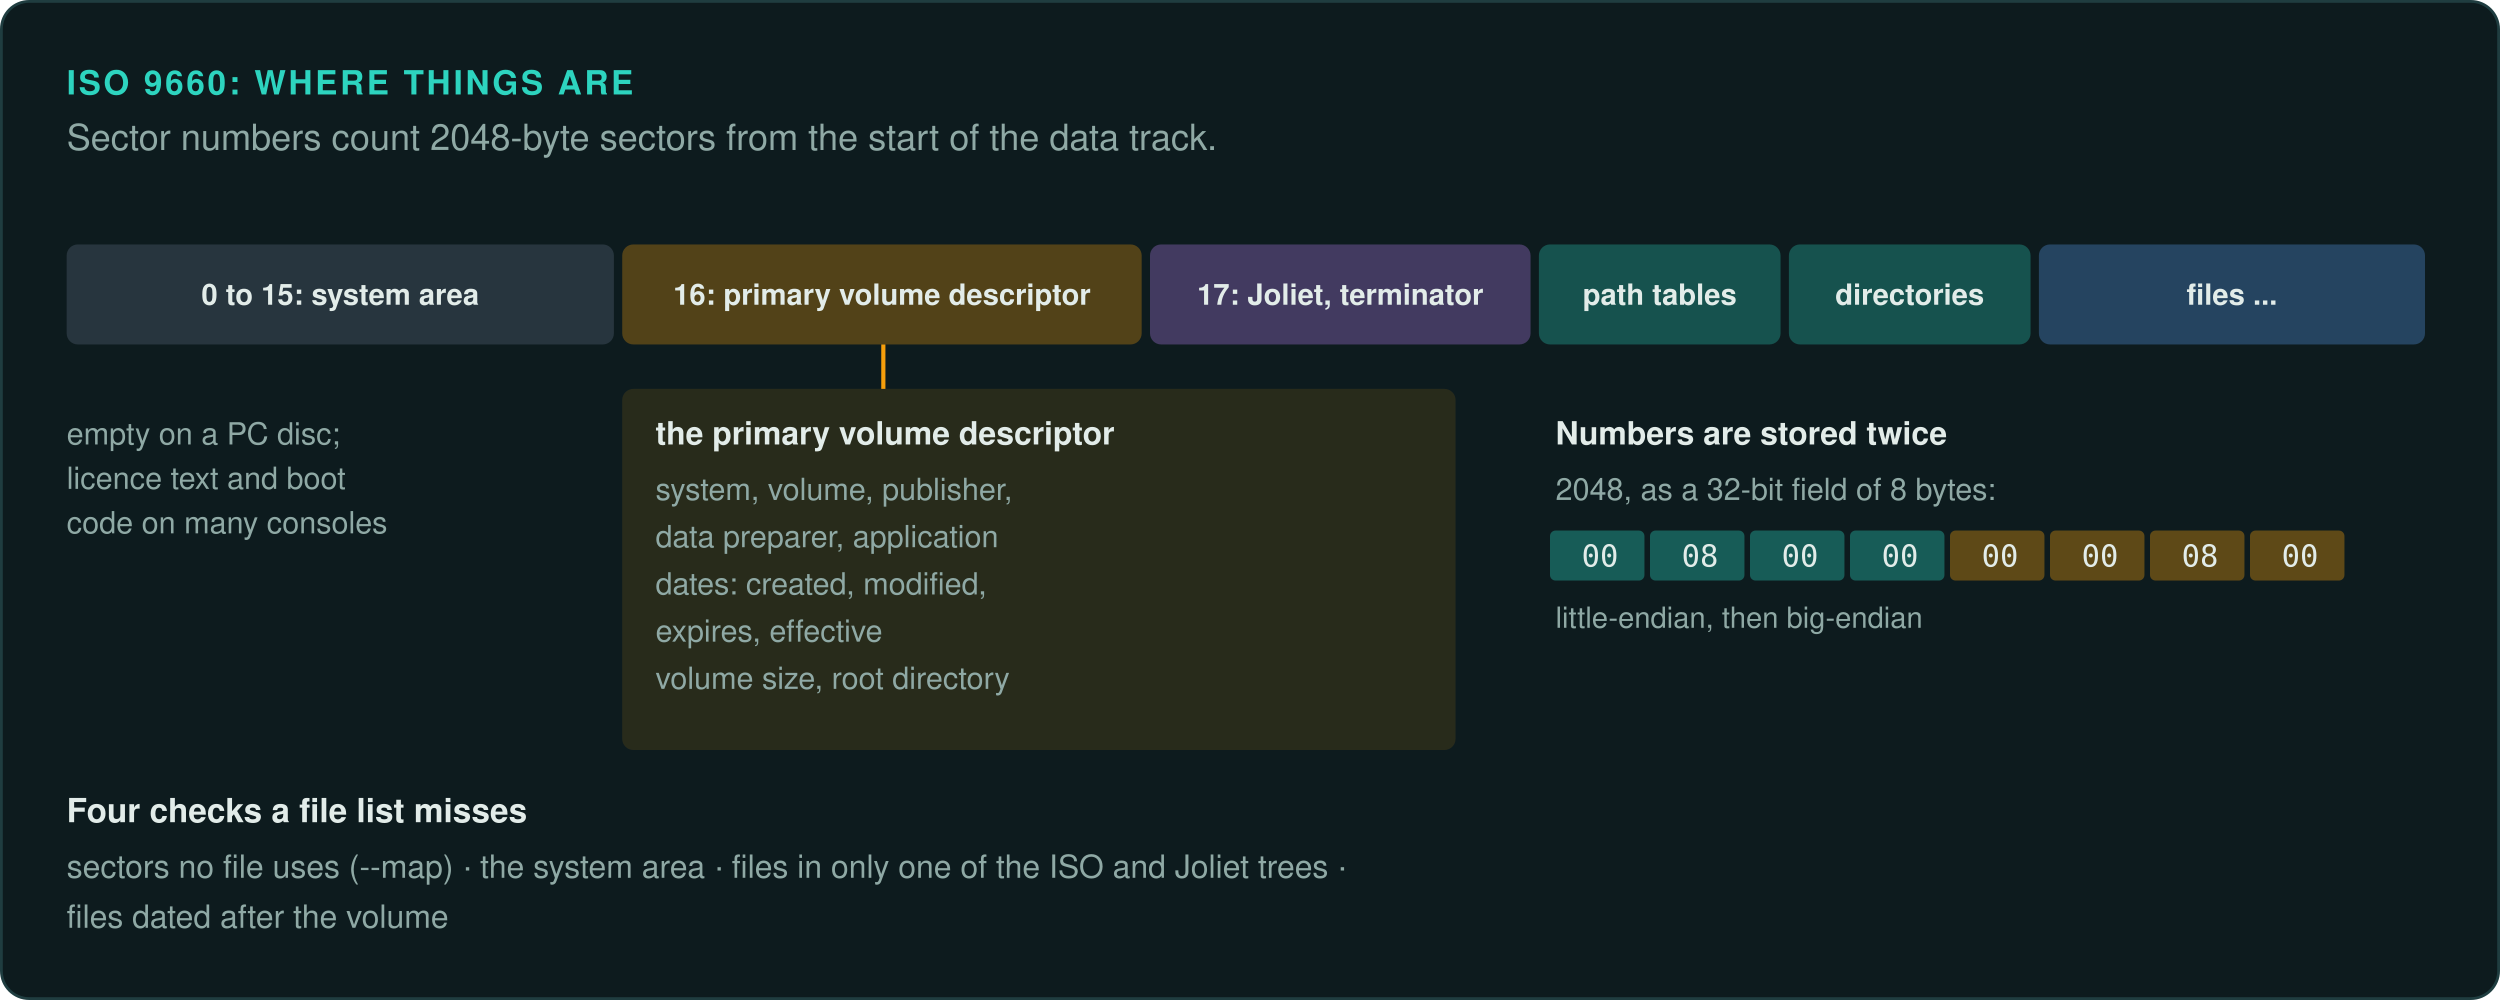
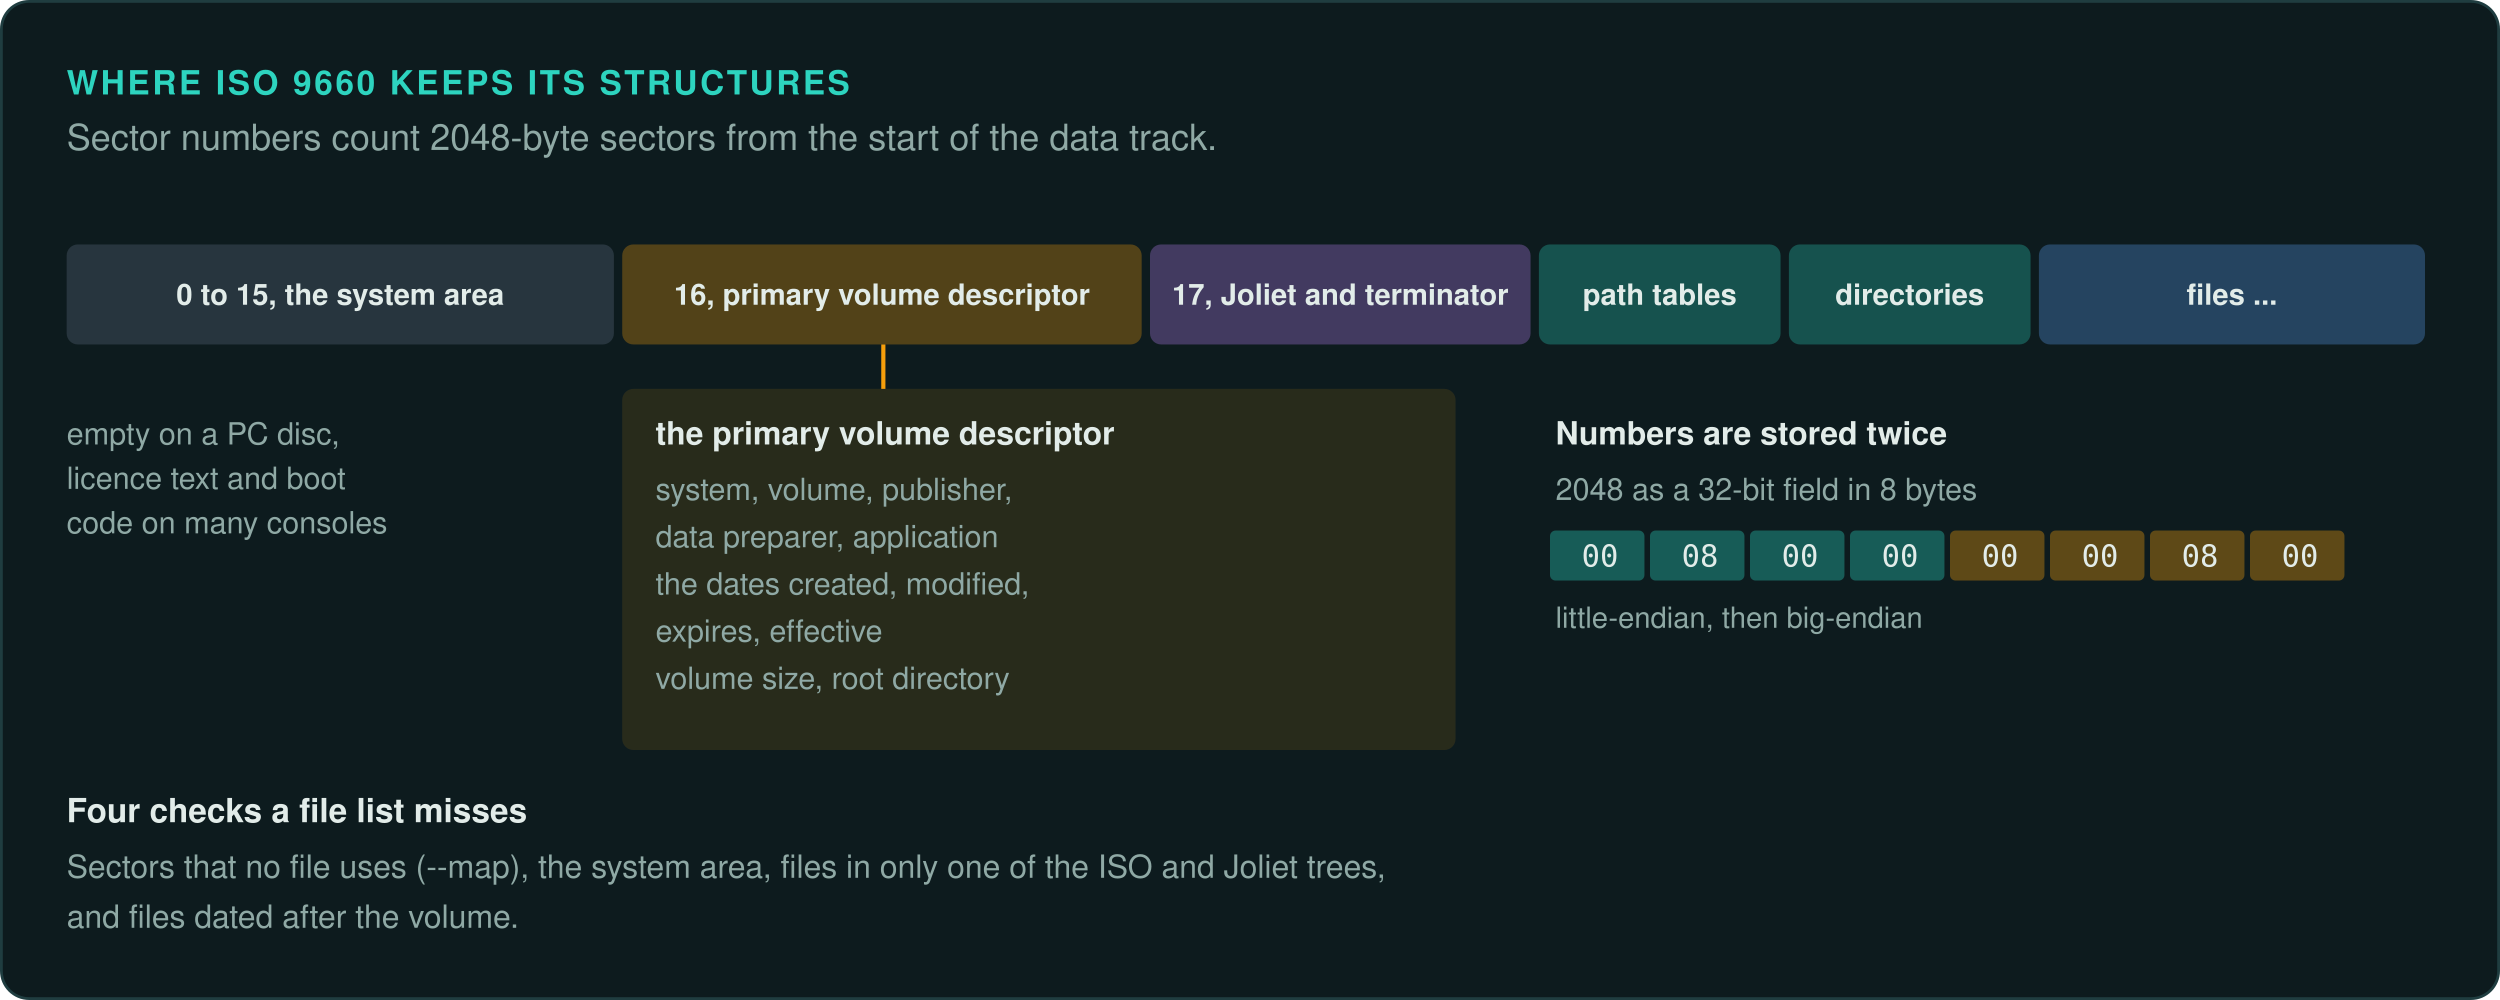
- <svg xmlns="http://www.w3.org/2000/svg" width="900" height="360" viewBox="0 0 900 360" role="img" aria-label="ISO 9660 on a data track: sectors 0 to 15 are the system area, sector 16 holds the primary volume descriptor with names and four dates, then come the path tables, the directories and the files">
+ <svg xmlns="http://www.w3.org/2000/svg" width="900" height="360" viewBox="0 0 900 360" role="img" aria-label="ISO 9660 on a data track. Sectors 0 to 15 are the system area. Sector 16 holds the primary volume descriptor with names and four dates. The path tables, the directories and the files follow">
  <rect x="0.5" y="0.5" width="899" height="359" rx="10" fill="#0d1b1e" stroke="#1f3d40" />
  <defs>
    <marker id="arrow" viewBox="0 0 8 8" refX="7" refY="4" markerWidth="7" markerHeight="7" orient="auto">
      <path d="M0 0L8 4L0 8z" fill="#8fa9a5" />
    </marker>
  </defs>
-   <text x="24.0" y="34.0" font-family="ui-sans-serif, -apple-system, 'Segoe UI', Helvetica, Arial, sans-serif" font-size="12" font-weight="600" fill="#2dd4bf" text-anchor="start" letter-spacing="0.08em">ISO 9660: WHERE THINGS ARE</text>
+   <text x="24.0" y="34.0" font-family="ui-sans-serif, -apple-system, 'Segoe UI', Helvetica, Arial, sans-serif" font-size="12" font-weight="600" fill="#2dd4bf" text-anchor="start" letter-spacing="0.08em">WHERE ISO 9660 KEEPS ITS STRUCTURES</text>
  <text x="24.0" y="54.0" font-family="ui-sans-serif, -apple-system, 'Segoe UI', Helvetica, Arial, sans-serif" font-size="13" font-weight="400" fill="#8fa9a5" text-anchor="start">Sector numbers count 2048-byte sectors from the start of the data track.</text>
  <rect x="24.0" y="88.0" width="197.0" height="36.0" rx="4" fill="#64748b" stroke="none" fill-opacity="0.3" />
-   <text x="122.5" y="109.7" font-family="ui-sans-serif, -apple-system, 'Segoe UI', Helvetica, Arial, sans-serif" font-size="10.5" font-weight="600" fill="#e2ece9" text-anchor="middle">0 to 15: system area</text>
+   <text x="122.5" y="109.7" font-family="ui-sans-serif, -apple-system, 'Segoe UI', Helvetica, Arial, sans-serif" font-size="10.5" font-weight="600" fill="#e2ece9" text-anchor="middle">0 to 15, the system area</text>
  <rect x="224.0" y="88.0" width="187.0" height="36.0" rx="4" fill="#f59e0b" stroke="none" fill-opacity="0.3" />
-   <text x="317.5" y="109.7" font-family="ui-sans-serif, -apple-system, 'Segoe UI', Helvetica, Arial, sans-serif" font-size="10.5" font-weight="600" fill="#e2ece9" text-anchor="middle">16: primary volume descriptor</text>
+   <text x="317.5" y="109.7" font-family="ui-sans-serif, -apple-system, 'Segoe UI', Helvetica, Arial, sans-serif" font-size="10.5" font-weight="600" fill="#e2ece9" text-anchor="middle">16, primary volume descriptor</text>
  <rect x="414.0" y="88.0" width="137.0" height="36.0" rx="4" fill="#c084fc" stroke="none" fill-opacity="0.3" />
-   <text x="482.5" y="109.7" font-family="ui-sans-serif, -apple-system, 'Segoe UI', Helvetica, Arial, sans-serif" font-size="10.5" font-weight="600" fill="#e2ece9" text-anchor="middle">17: Joliet, terminator</text>
+   <text x="482.5" y="109.7" font-family="ui-sans-serif, -apple-system, 'Segoe UI', Helvetica, Arial, sans-serif" font-size="10.5" font-weight="600" fill="#e2ece9" text-anchor="middle">17, Joliet and terminator</text>
  <rect x="554.0" y="88.0" width="87.0" height="36.0" rx="4" fill="#2dd4bf" stroke="none" fill-opacity="0.3" />
  <text x="597.5" y="109.7" font-family="ui-sans-serif, -apple-system, 'Segoe UI', Helvetica, Arial, sans-serif" font-size="10.5" font-weight="600" fill="#e2ece9" text-anchor="middle">path tables</text>
  <rect x="644.0" y="88.0" width="87.0" height="36.0" rx="4" fill="#2dd4bf" stroke="none" fill-opacity="0.3" />
  <text x="687.5" y="109.7" font-family="ui-sans-serif, -apple-system, 'Segoe UI', Helvetica, Arial, sans-serif" font-size="10.5" font-weight="600" fill="#e2ece9" text-anchor="middle">directories</text>
  <rect x="734.0" y="88.0" width="139.0" height="36.0" rx="4" fill="#60a5fa" stroke="none" fill-opacity="0.3" />
  <text x="803.5" y="109.7" font-family="ui-sans-serif, -apple-system, 'Segoe UI', Helvetica, Arial, sans-serif" font-size="10.5" font-weight="600" fill="#e2ece9" text-anchor="middle">files ...</text>
  <rect x="224.0" y="140.0" width="300.0" height="130.0" rx="4" fill="#f59e0b" stroke="none" fill-opacity="0.12" />
  <path d="M318.0 124.0L318.0 140.0" stroke="#f59e0b" stroke-width="1.5" fill="none" />
  <text x="236.0" y="160.0" font-family="ui-sans-serif, -apple-system, 'Segoe UI', Helvetica, Arial, sans-serif" font-size="11.5" font-weight="600" fill="#e2ece9" text-anchor="start">the primary volume descriptor</text>
  <text x="236.0" y="180.0" font-family="ui-sans-serif, -apple-system, 'Segoe UI', Helvetica, Arial, sans-serif" font-size="11" font-weight="400" fill="#8fa9a5" text-anchor="start">system, volume, publisher,</text>
  <text x="236.0" y="197.0" font-family="ui-sans-serif, -apple-system, 'Segoe UI', Helvetica, Arial, sans-serif" font-size="11" font-weight="400" fill="#8fa9a5" text-anchor="start">data preparer, application</text>
-   <text x="236.0" y="214.0" font-family="ui-sans-serif, -apple-system, 'Segoe UI', Helvetica, Arial, sans-serif" font-size="11" font-weight="400" fill="#8fa9a5" text-anchor="start">dates: created, modified,</text>
+   <text x="236.0" y="214.0" font-family="ui-sans-serif, -apple-system, 'Segoe UI', Helvetica, Arial, sans-serif" font-size="11" font-weight="400" fill="#8fa9a5" text-anchor="start">the dates created, modified,</text>
  <text x="236.0" y="231.0" font-family="ui-sans-serif, -apple-system, 'Segoe UI', Helvetica, Arial, sans-serif" font-size="11" font-weight="400" fill="#8fa9a5" text-anchor="start">expires, effective</text>
  <text x="236.0" y="248.0" font-family="ui-sans-serif, -apple-system, 'Segoe UI', Helvetica, Arial, sans-serif" font-size="11" font-weight="400" fill="#8fa9a5" text-anchor="start">volume size, root directory</text>
-   <text x="24.0" y="160.0" font-family="ui-sans-serif, -apple-system, 'Segoe UI', Helvetica, Arial, sans-serif" font-size="11" font-weight="400" fill="#8fa9a5" text-anchor="start">empty on a PC disc;</text>
+   <text x="24.0" y="160.0" font-family="ui-sans-serif, -apple-system, 'Segoe UI', Helvetica, Arial, sans-serif" font-size="11" font-weight="400" fill="#8fa9a5" text-anchor="start">empty on a PC disc,</text>
  <text x="24.0" y="176.0" font-family="ui-sans-serif, -apple-system, 'Segoe UI', Helvetica, Arial, sans-serif" font-size="11" font-weight="400" fill="#8fa9a5" text-anchor="start">licence text and boot</text>
  <text x="24.0" y="192.0" font-family="ui-sans-serif, -apple-system, 'Segoe UI', Helvetica, Arial, sans-serif" font-size="11" font-weight="400" fill="#8fa9a5" text-anchor="start">code on many consoles</text>
  <text x="560.0" y="160.0" font-family="ui-sans-serif, -apple-system, 'Segoe UI', Helvetica, Arial, sans-serif" font-size="11.5" font-weight="600" fill="#e2ece9" text-anchor="start">Numbers are stored twice</text>
-   <text x="560.0" y="180.0" font-family="ui-sans-serif, -apple-system, 'Segoe UI', Helvetica, Arial, sans-serif" font-size="11" font-weight="400" fill="#8fa9a5" text-anchor="start">2048, as a 32-bit field of 8 bytes:</text>
+   <text x="560.0" y="180.0" font-family="ui-sans-serif, -apple-system, 'Segoe UI', Helvetica, Arial, sans-serif" font-size="11" font-weight="400" fill="#8fa9a5" text-anchor="start">2048 as a 32-bit field in 8 bytes</text>
  <rect x="558.0" y="191.0" width="34.0" height="18.0" rx="2" fill="#2dd4bf" stroke="none" fill-opacity="0.35" />
  <text x="576.0" y="204.0" font-family="ui-monospace, SFMono-Regular, Menlo, Consolas, monospace" font-size="11" font-weight="400" fill="#e2ece9" text-anchor="middle">00</text>
  <rect x="594.0" y="191.0" width="34.0" height="18.0" rx="2" fill="#2dd4bf" stroke="none" fill-opacity="0.35" />
  <text x="612.0" y="204.0" font-family="ui-monospace, SFMono-Regular, Menlo, Consolas, monospace" font-size="11" font-weight="400" fill="#e2ece9" text-anchor="middle">08</text>
  <rect x="630.0" y="191.0" width="34.0" height="18.0" rx="2" fill="#2dd4bf" stroke="none" fill-opacity="0.35" />
  <text x="648.0" y="204.0" font-family="ui-monospace, SFMono-Regular, Menlo, Consolas, monospace" font-size="11" font-weight="400" fill="#e2ece9" text-anchor="middle">00</text>
  <rect x="666.0" y="191.0" width="34.0" height="18.0" rx="2" fill="#2dd4bf" stroke="none" fill-opacity="0.35" />
  <text x="684.0" y="204.0" font-family="ui-monospace, SFMono-Regular, Menlo, Consolas, monospace" font-size="11" font-weight="400" fill="#e2ece9" text-anchor="middle">00</text>
  <rect x="702.0" y="191.0" width="34.0" height="18.0" rx="2" fill="#f59e0b" stroke="none" fill-opacity="0.35" />
  <text x="720.0" y="204.0" font-family="ui-monospace, SFMono-Regular, Menlo, Consolas, monospace" font-size="11" font-weight="400" fill="#e2ece9" text-anchor="middle">00</text>
  <rect x="738.0" y="191.0" width="34.0" height="18.0" rx="2" fill="#f59e0b" stroke="none" fill-opacity="0.35" />
  <text x="756.0" y="204.0" font-family="ui-monospace, SFMono-Regular, Menlo, Consolas, monospace" font-size="11" font-weight="400" fill="#e2ece9" text-anchor="middle">00</text>
  <rect x="774.0" y="191.0" width="34.0" height="18.0" rx="2" fill="#f59e0b" stroke="none" fill-opacity="0.35" />
  <text x="792.0" y="204.0" font-family="ui-monospace, SFMono-Regular, Menlo, Consolas, monospace" font-size="11" font-weight="400" fill="#e2ece9" text-anchor="middle">08</text>
  <rect x="810.0" y="191.0" width="34.0" height="18.0" rx="2" fill="#f59e0b" stroke="none" fill-opacity="0.35" />
  <text x="828.0" y="204.0" font-family="ui-monospace, SFMono-Regular, Menlo, Consolas, monospace" font-size="11" font-weight="400" fill="#e2ece9" text-anchor="middle">00</text>
  <text x="560.0" y="226.0" font-family="ui-sans-serif, -apple-system, 'Segoe UI', Helvetica, Arial, sans-serif" font-size="10.5" font-weight="400" fill="#8fa9a5" text-anchor="start">little-endian, then big-endian</text>
  <text x="24.0" y="296.0" font-family="ui-sans-serif, -apple-system, 'Segoe UI', Helvetica, Arial, sans-serif" font-size="12" font-weight="600" fill="#e2ece9" text-anchor="start">Four checks a file list misses</text>
-   <text x="24.0" y="316.0" font-family="ui-sans-serif, -apple-system, 'Segoe UI', Helvetica, Arial, sans-serif" font-size="11.5" font-weight="400" fill="#8fa9a5" text-anchor="start">sectors no file uses (--map)  ·  the system area  ·  files in only one of the ISO and Joliet trees  ·</text>
-   <text x="24.0" y="334.0" font-family="ui-sans-serif, -apple-system, 'Segoe UI', Helvetica, Arial, sans-serif" font-size="11.5" font-weight="400" fill="#8fa9a5" text-anchor="start">files dated after the volume</text>
+   <text x="24.0" y="316.0" font-family="ui-sans-serif, -apple-system, 'Segoe UI', Helvetica, Arial, sans-serif" font-size="11.5" font-weight="400" fill="#8fa9a5" text-anchor="start">Sectors that no file uses (--map), the system area, files in only one of the ISO and Joliet trees,</text>
+   <text x="24.0" y="334.0" font-family="ui-sans-serif, -apple-system, 'Segoe UI', Helvetica, Arial, sans-serif" font-size="11.5" font-weight="400" fill="#8fa9a5" text-anchor="start">and files dated after the volume.</text>
</svg>
